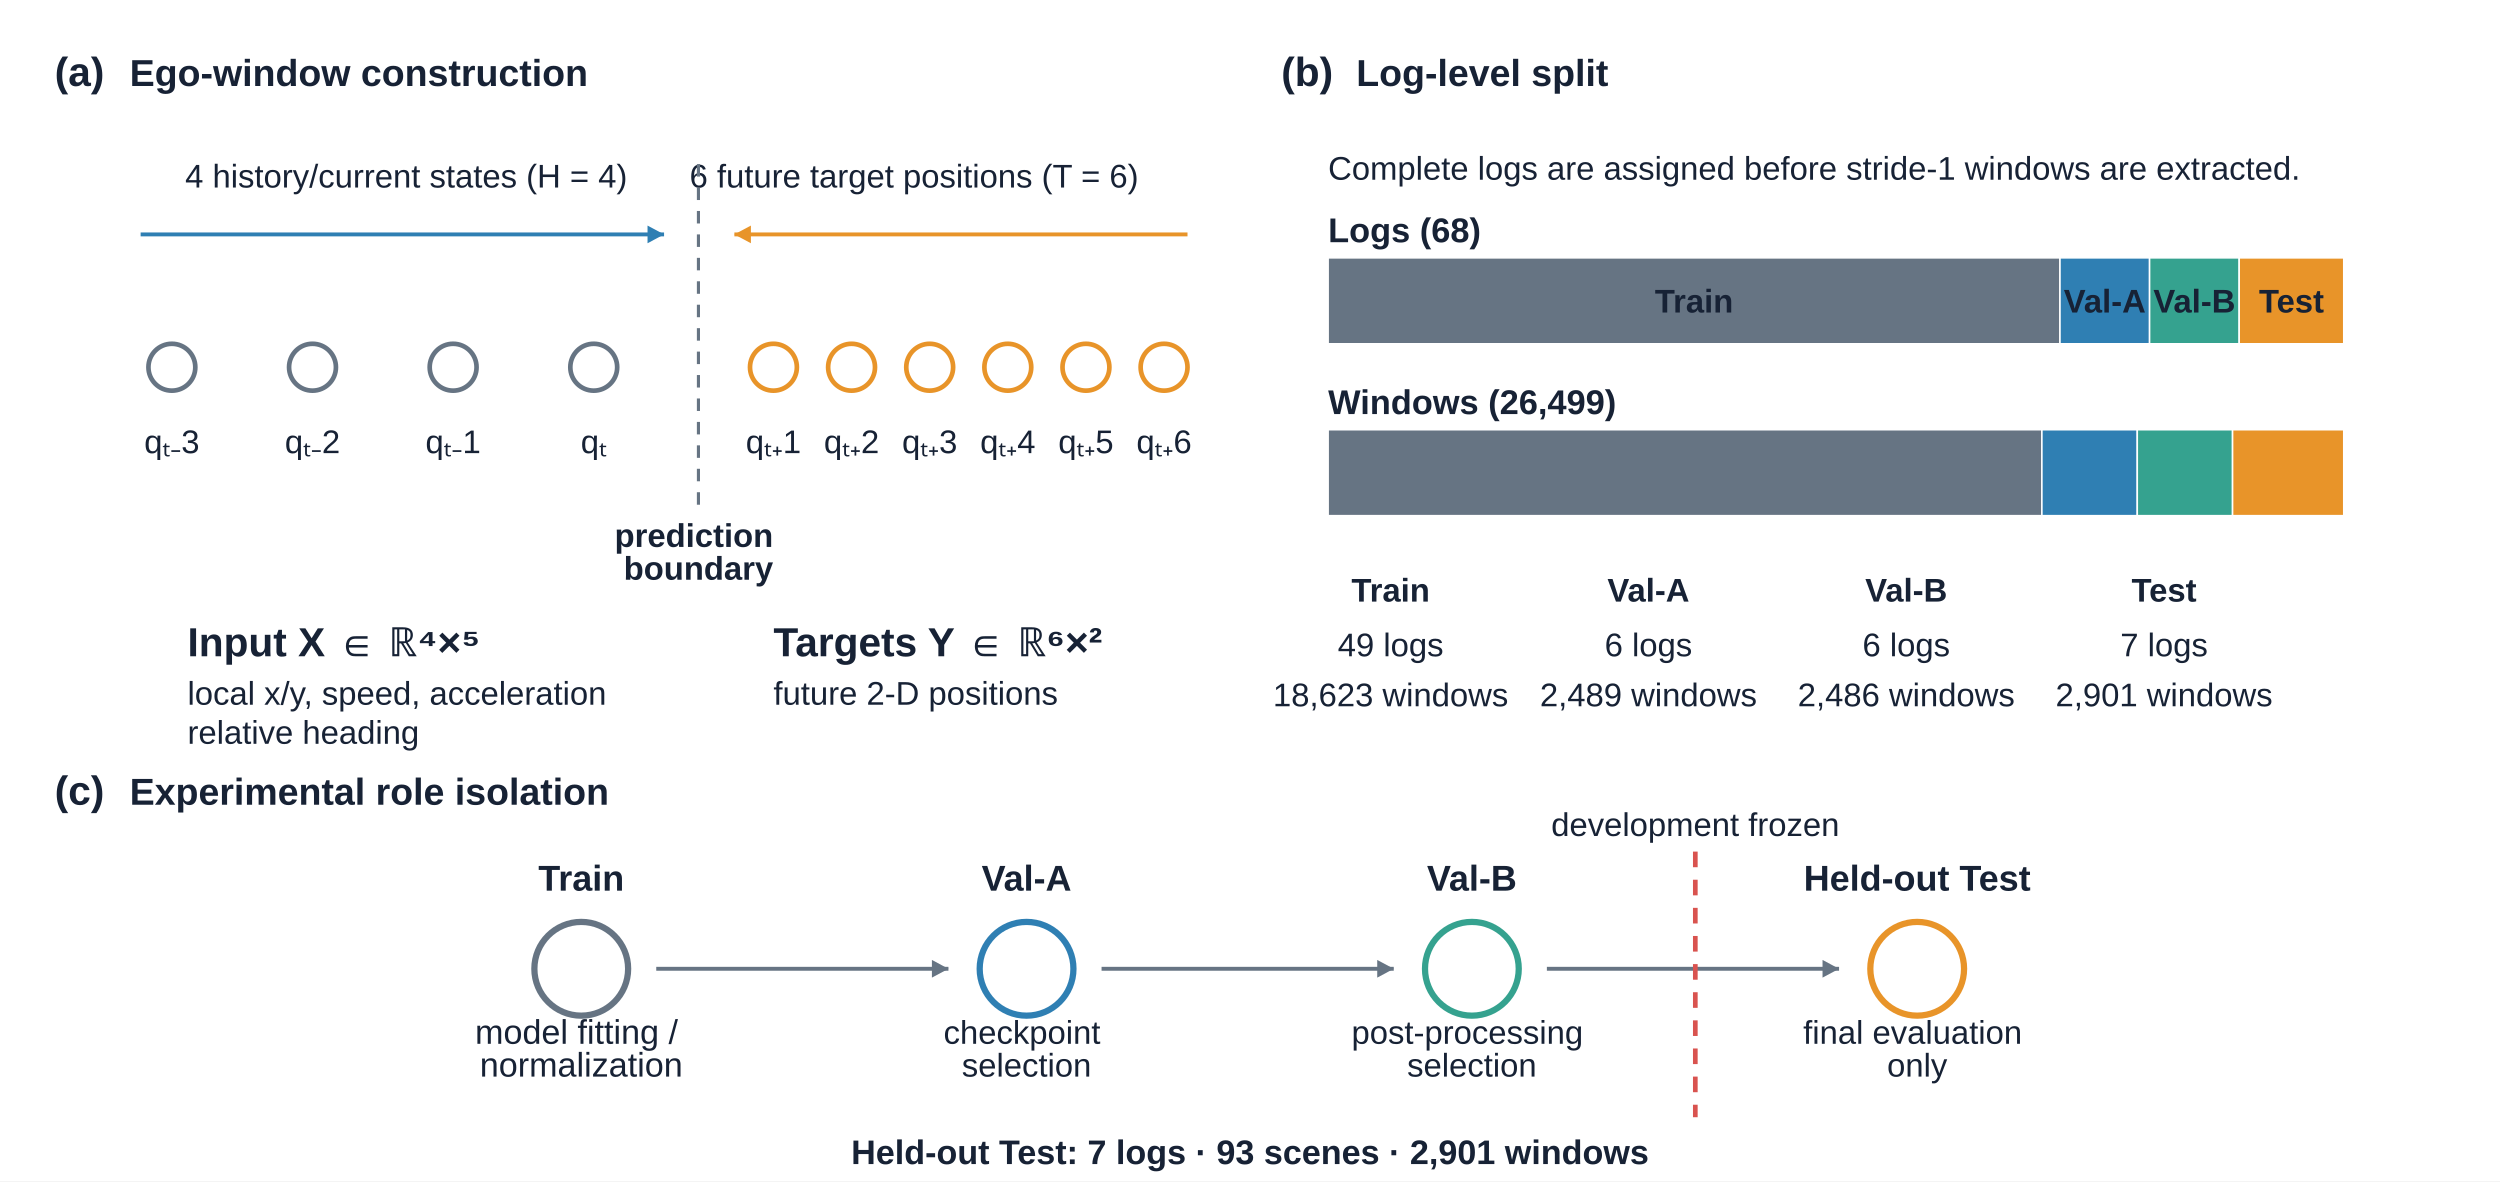
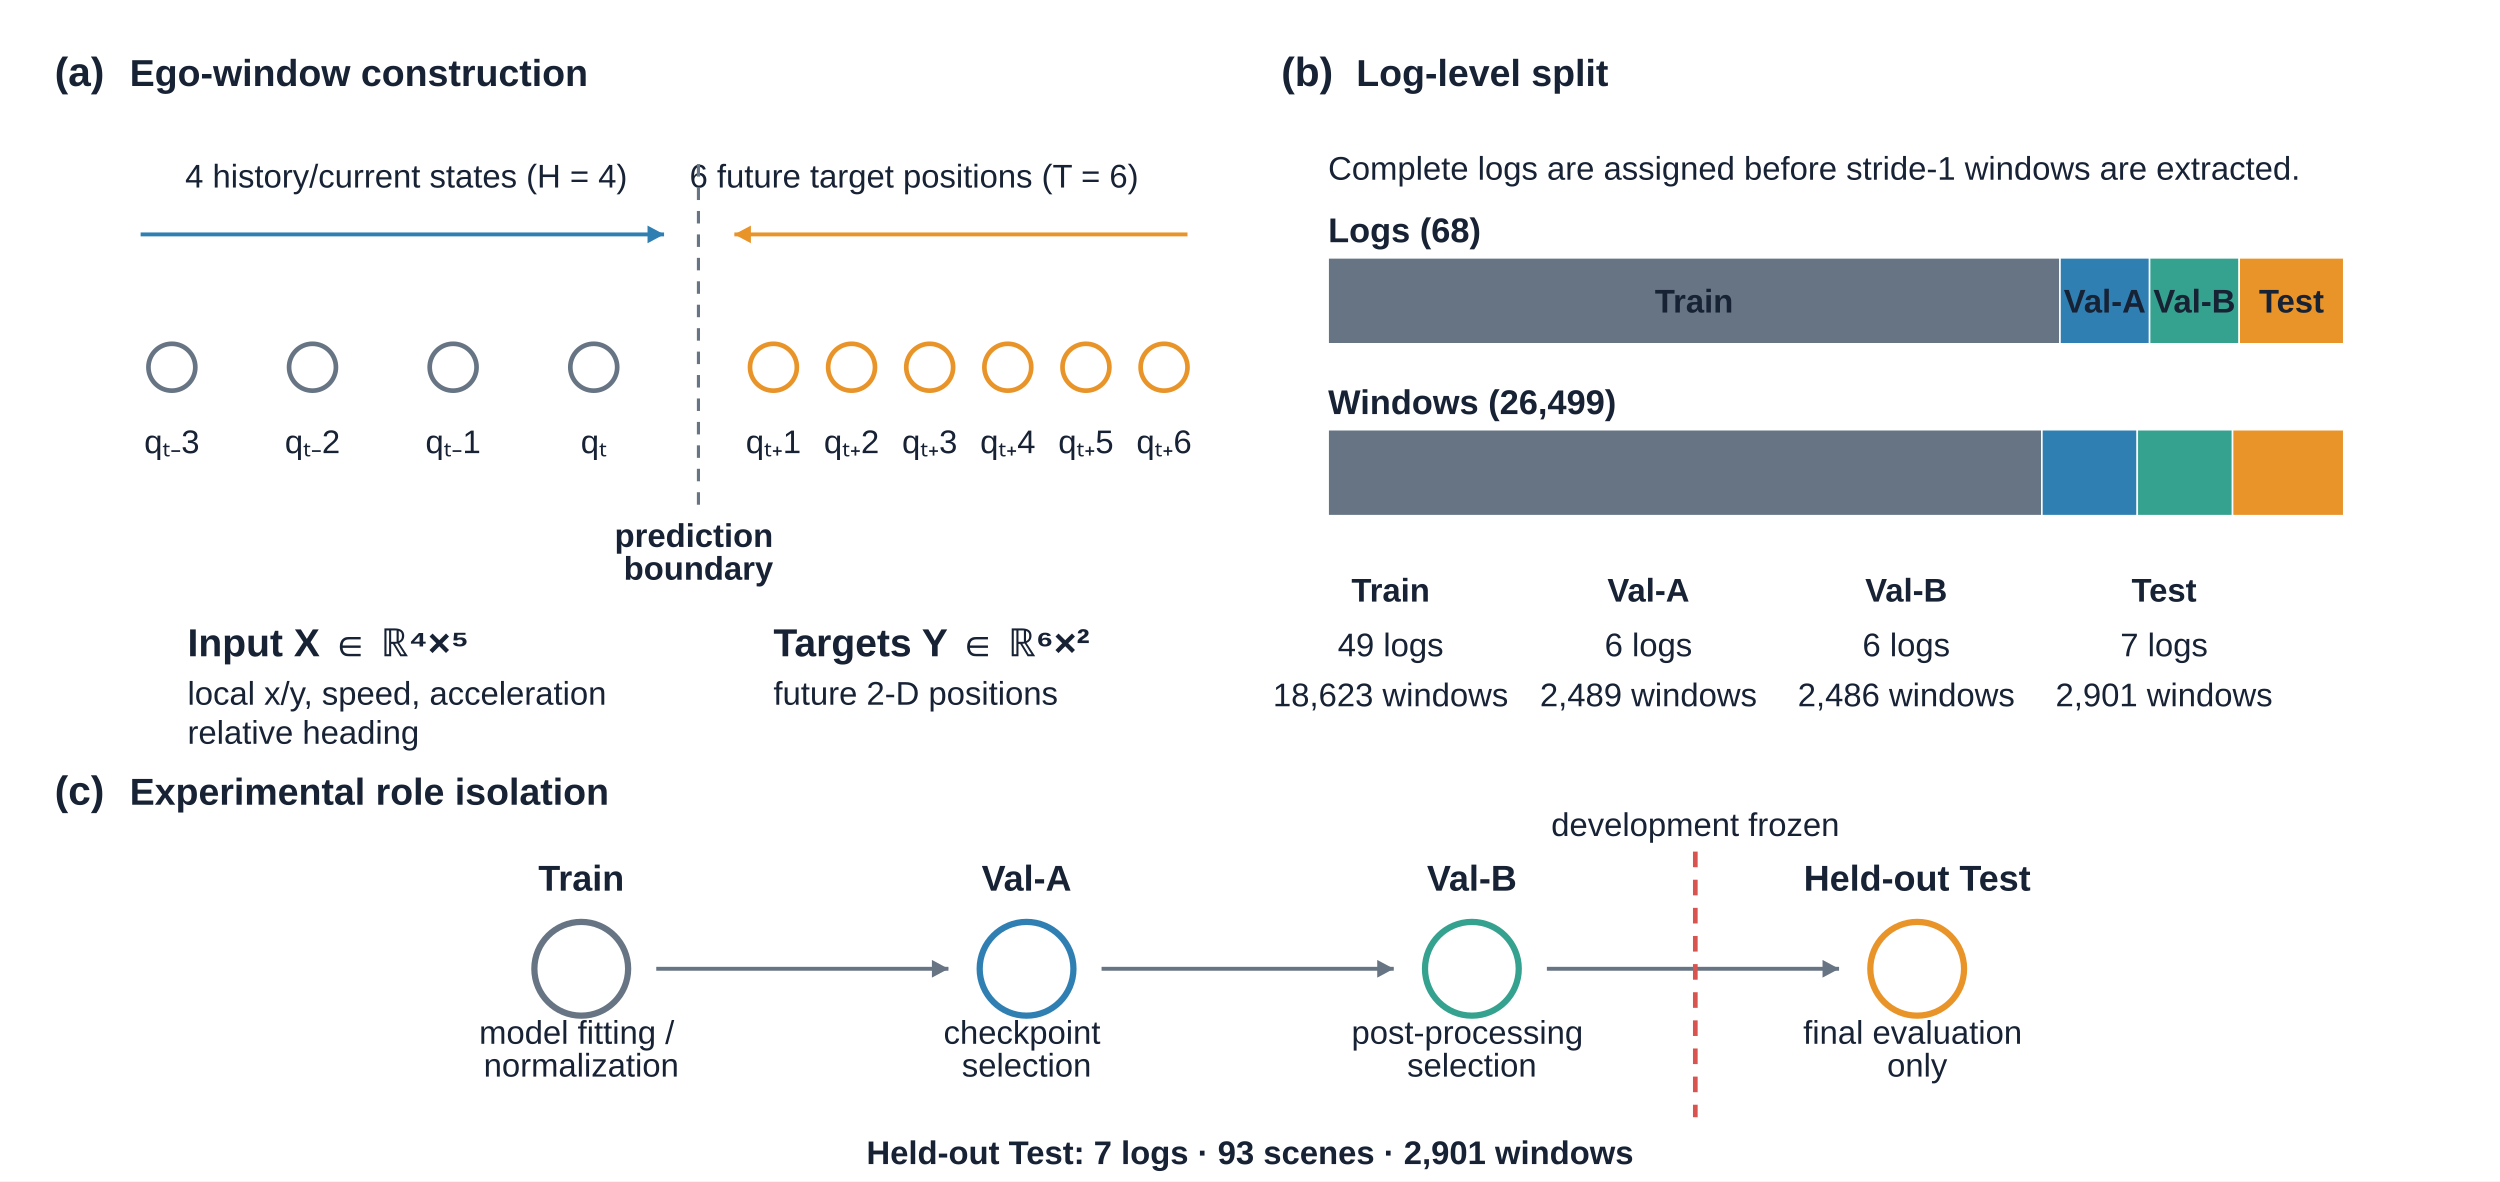
<svg xmlns="http://www.w3.org/2000/svg" width="178mm" height="84.11mm" viewBox="0 0 1600 756">
  <style>text{font-family:Arial,Helvetica,sans-serif;fill:#172235}.axis{stroke:#172235;stroke-width:2;fill:none}.grid{stroke:#D8DEE4;stroke-width:1}.ref{stroke:#AEB7C0;stroke-width:2;stroke-dasharray:8 7}.thin{stroke-width:2;fill:none}</style>
  <rect width="100%" height="100%" fill="white" />
  <text x="35" y="55" font-size="26" font-weight="700" text-anchor="start" fill="#172235">(a)</text>
  <text x="83" y="55" font-size="24" font-weight="700" text-anchor="start" fill="#172235">Ego-window construction</text>
  <text x="820" y="55" font-size="26" font-weight="700" text-anchor="start" fill="#172235">(b)</text>
  <text x="868" y="55" font-size="24" font-weight="700" text-anchor="start" fill="#172235">Log-level split</text>
  <text x="260" y="120" font-size="21" font-weight="400" text-anchor="middle" fill="#172235">4 history/current states (H = 4)</text>
  <text x="585" y="120" font-size="21" font-weight="400" text-anchor="middle" fill="#172235">6 future target positions (T = 6)</text>
  <line x1="90" y1="150" x2="425" y2="150" stroke="#2F7FB3" stroke-width="2.5" />
  <polygon points="425,150 414.421,155.664 414.421,144.336" fill="#2F7FB3" />
  <line x1="760" y1="150" x2="470" y2="150" stroke="#E89429" stroke-width="2.5" />
  <polygon points="470,150 480.579,144.336 480.579,155.664" fill="#E89429" />
  <line x1="447" y1="105" x2="447" y2="330" stroke="#667483" stroke-width="2" stroke-dasharray="8 7" />
  <circle cx="110" cy="235" r="15" fill="#FFFFFF" stroke="#667483" stroke-width="3" />
  <text x="110" y="290" font-size="21" font-weight="400" text-anchor="middle" fill="#172235">qₜ₋3</text>
  <circle cx="200" cy="235" r="15" fill="#FFFFFF" stroke="#667483" stroke-width="3" />
  <text x="200" y="290" font-size="21" font-weight="400" text-anchor="middle" fill="#172235">qₜ₋2</text>
  <circle cx="290" cy="235" r="15" fill="#FFFFFF" stroke="#667483" stroke-width="3" />
  <text x="290" y="290" font-size="21" font-weight="400" text-anchor="middle" fill="#172235">qₜ₋1</text>
  <circle cx="380" cy="235" r="15" fill="#FFFFFF" stroke="#667483" stroke-width="3" />
  <text x="380" y="290" font-size="21" font-weight="400" text-anchor="middle" fill="#172235">qₜ</text>
  <circle cx="495" cy="235" r="15" fill="#FFFFFF" stroke="#E89429" stroke-width="3" />
  <text x="495" y="290" font-size="21" font-weight="400" text-anchor="middle" fill="#172235">qₜ₊1</text>
  <circle cx="545" cy="235" r="15" fill="#FFFFFF" stroke="#E89429" stroke-width="3" />
  <text x="545" y="290" font-size="21" font-weight="400" text-anchor="middle" fill="#172235">qₜ₊2</text>
  <circle cx="595" cy="235" r="15" fill="#FFFFFF" stroke="#E89429" stroke-width="3" />
  <text x="595" y="290" font-size="21" font-weight="400" text-anchor="middle" fill="#172235">qₜ₊3</text>
  <circle cx="645" cy="235" r="15" fill="#FFFFFF" stroke="#E89429" stroke-width="3" />
  <text x="645" y="290" font-size="21" font-weight="400" text-anchor="middle" fill="#172235">qₜ₊4</text>
  <circle cx="695" cy="235" r="15" fill="#FFFFFF" stroke="#E89429" stroke-width="3" />
  <text x="695" y="290" font-size="21" font-weight="400" text-anchor="middle" fill="#172235">qₜ₊5</text>
  <circle cx="745" cy="235" r="15" fill="#FFFFFF" stroke="#E89429" stroke-width="3" />
  <text x="745" y="290" font-size="21" font-weight="400" text-anchor="middle" fill="#172235">qₜ₊6</text>
  <text x="447" y="350" font-size="21" font-weight="700" text-anchor="middle" fill="#172235">
    <tspan x="447" dy="0">prediction</tspan>
    <tspan x="447" dy="21">boundary</tspan>
  </text>
-   <text x="120" y="420" font-size="26.0" font-weight="700" text-anchor="start" fill="#172235">Input X ∈ ℝ⁴×⁵</text>
-   <text x="495" y="420" font-size="26.0" font-weight="700" text-anchor="start" fill="#172235">Targets Y ∈ ℝ⁶×²</text>
+   <text x="120" y="420" font-size="25" font-weight="700" text-anchor="start" fill="#172235">Input X ∈ ℝ⁴×⁵</text>
+   <text x="495" y="420" font-size="25" font-weight="700" text-anchor="start" fill="#172235">Targets Y ∈ ℝ⁶×²</text>
  <text x="120" y="451" font-size="21" font-weight="400" text-anchor="start" fill="#667483">
    <tspan x="120" dy="0">local x/y, speed, acceleration</tspan>
    <tspan x="120" dy="25">relative heading</tspan>
  </text>
  <text x="495" y="451" font-size="21" font-weight="400" text-anchor="start" fill="#667483">future 2-D positions</text>
  <text x="850" y="115" font-size="21" font-weight="400" text-anchor="start" fill="#667483">Complete logs are assigned before stride-1 windows are extracted.</text>
  <rect x="850" y="165" width="468.382" height="55" rx="0" fill="#667483" stroke="#FFFFFF" stroke-width="1" opacity="1" />
  <text x="1084.191" y="200" font-size="21" font-weight="700" text-anchor="middle" fill="#FFFFFF">Train</text>
  <rect x="1318.382" y="165" width="57.353" height="55" rx="0" fill="#2F7FB3" stroke="#FFFFFF" stroke-width="1" opacity="1" />
  <text x="1347.059" y="200" font-size="21" font-weight="700" text-anchor="middle" fill="#FFFFFF">Val-A</text>
  <rect x="1375.735" y="165" width="57.353" height="55" rx="0" fill="#35A28F" stroke="#FFFFFF" stroke-width="1" opacity="1" />
  <text x="1404.412" y="200" font-size="21" font-weight="700" text-anchor="middle" fill="#FFFFFF">Val-B</text>
  <rect x="1433.088" y="165" width="66.912" height="55" rx="0" fill="#E89429" stroke="#FFFFFF" stroke-width="1" opacity="1" />
  <text x="1466.544" y="200" font-size="21" font-weight="700" text-anchor="middle" fill="#FFFFFF">Test</text>
  <rect x="850" y="275" width="456.808" height="55" rx="0" fill="#667483" stroke="#FFFFFF" stroke-width="1" opacity="1" />
  <rect x="1306.808" y="275" width="61.053" height="55" rx="0" fill="#2F7FB3" stroke="#FFFFFF" stroke-width="1" opacity="1" />
  <rect x="1367.861" y="275" width="60.98" height="55" rx="0" fill="#35A28F" stroke="#FFFFFF" stroke-width="1" opacity="1" />
  <rect x="1428.841" y="275" width="71.159" height="55" rx="0" fill="#E89429" stroke="#FFFFFF" stroke-width="1" opacity="1" />
  <text x="850" y="155" font-size="22" font-weight="700" text-anchor="start" fill="#172235">Logs (68)</text>
  <text x="850" y="265" font-size="22" font-weight="700" text-anchor="start" fill="#172235">Windows (26,499)</text>
  <text x="890" y="385" font-size="21" font-weight="700" text-anchor="middle" fill="#667483">Train</text>
  <text x="890" y="420" font-size="21" font-weight="400" text-anchor="middle" fill="#172235">49 logs</text>
  <text x="890" y="452" font-size="21" font-weight="400" text-anchor="middle" fill="#172235">18,623 windows</text>
  <text x="1055" y="385" font-size="21" font-weight="700" text-anchor="middle" fill="#2F7FB3">Val-A</text>
  <text x="1055" y="420" font-size="21" font-weight="400" text-anchor="middle" fill="#172235">6 logs</text>
  <text x="1055" y="452" font-size="21" font-weight="400" text-anchor="middle" fill="#172235">2,489 windows</text>
  <text x="1220" y="385" font-size="21" font-weight="700" text-anchor="middle" fill="#35A28F">Val-B</text>
  <text x="1220" y="420" font-size="21" font-weight="400" text-anchor="middle" fill="#172235">6 logs</text>
  <text x="1220" y="452" font-size="21" font-weight="400" text-anchor="middle" fill="#172235">2,486 windows</text>
  <text x="1385" y="385" font-size="21" font-weight="700" text-anchor="middle" fill="#E89429">Test</text>
  <text x="1385" y="420" font-size="21" font-weight="400" text-anchor="middle" fill="#172235">7 logs</text>
  <text x="1385" y="452" font-size="21" font-weight="400" text-anchor="middle" fill="#172235">2,901 windows</text>
  <text x="35" y="515" font-size="26" font-weight="700" text-anchor="start" fill="#172235">(c)</text>
  <text x="83" y="515" font-size="24" font-weight="700" text-anchor="start" fill="#172235">Experimental role isolation</text>
  <circle cx="372" cy="620" r="30" fill="#FFFFFF" stroke="#667483" stroke-width="4" />
  <text x="372" y="570" font-size="23" font-weight="700" text-anchor="middle" fill="#667483">Train</text>
-   <text x="372" y="668" font-size="21.84" font-weight="400" text-anchor="middle" fill="#172235">
+   <text x="372" y="668" font-size="21" font-weight="400" text-anchor="middle" fill="#172235">
    <tspan x="372" dy="0">model fitting /</tspan>
    <tspan x="372" dy="21">normalization</tspan>
  </text>
  <line x1="420" y1="620" x2="607" y2="620" stroke="#667483" stroke-width="2.5" />
  <polygon points="607.0,620.0 596.421,625.664 596.421,614.336" fill="#667483" />
  <circle cx="657" cy="620" r="30" fill="#FFFFFF" stroke="#2F7FB3" stroke-width="4" />
  <text x="657" y="570" font-size="23" font-weight="700" text-anchor="middle" fill="#2F7FB3">Val-A</text>
  <text x="657" y="668" font-size="21" font-weight="400" text-anchor="middle" fill="#172235">
    <tspan x="657" dy="0">checkpoint</tspan>
    <tspan x="657" dy="21">selection</tspan>
  </text>
  <line x1="705" y1="620" x2="892" y2="620" stroke="#667483" stroke-width="2.5" />
  <polygon points="892.0,620.0 881.421,625.664 881.421,614.336" fill="#667483" />
  <circle cx="942" cy="620" r="30" fill="#FFFFFF" stroke="#35A28F" stroke-width="4" />
  <text x="942" y="570" font-size="23" font-weight="700" text-anchor="middle" fill="#35A28F">Val-B</text>
  <text x="942" y="668" font-size="21" font-weight="400" text-anchor="middle" fill="#172235">
    <tspan x="942" dy="0">post-processing</tspan>
    <tspan x="942" dy="21">selection</tspan>
  </text>
  <line x1="990" y1="620" x2="1177" y2="620" stroke="#667483" stroke-width="2.5" />
  <polygon points="1177.0,620.0 1166.421,625.664 1166.421,614.336" fill="#667483" />
  <circle cx="1227" cy="620" r="30" fill="#FFFFFF" stroke="#E89429" stroke-width="4" />
  <text x="1227" y="570" font-size="23" font-weight="700" text-anchor="middle" fill="#E89429">Held-out Test</text>
  <text x="1227" y="668" font-size="21" font-weight="400" text-anchor="middle" fill="#172235">
    <tspan x="1227" dy="0">final evaluation</tspan>
    <tspan x="1227" dy="21">only</tspan>
  </text>
  <line x1="1085" y1="545" x2="1085" y2="715" stroke="#D9534F" stroke-width="3" stroke-dasharray="10 8" />
  <text x="1085" y="535" font-size="21" font-weight="400" text-anchor="middle" fill="#D9534F">development frozen</text>
-   <text x="800" y="745" font-size="21.84" font-weight="700" text-anchor="middle" fill="#172235">Held-out Test: 7 logs · 93 scenes · 2,901 windows</text>
+   <text x="800" y="745" font-size="21" font-weight="700" text-anchor="middle" fill="#172235">Held-out Test: 7 logs · 93 scenes · 2,901 windows</text>
</svg>
